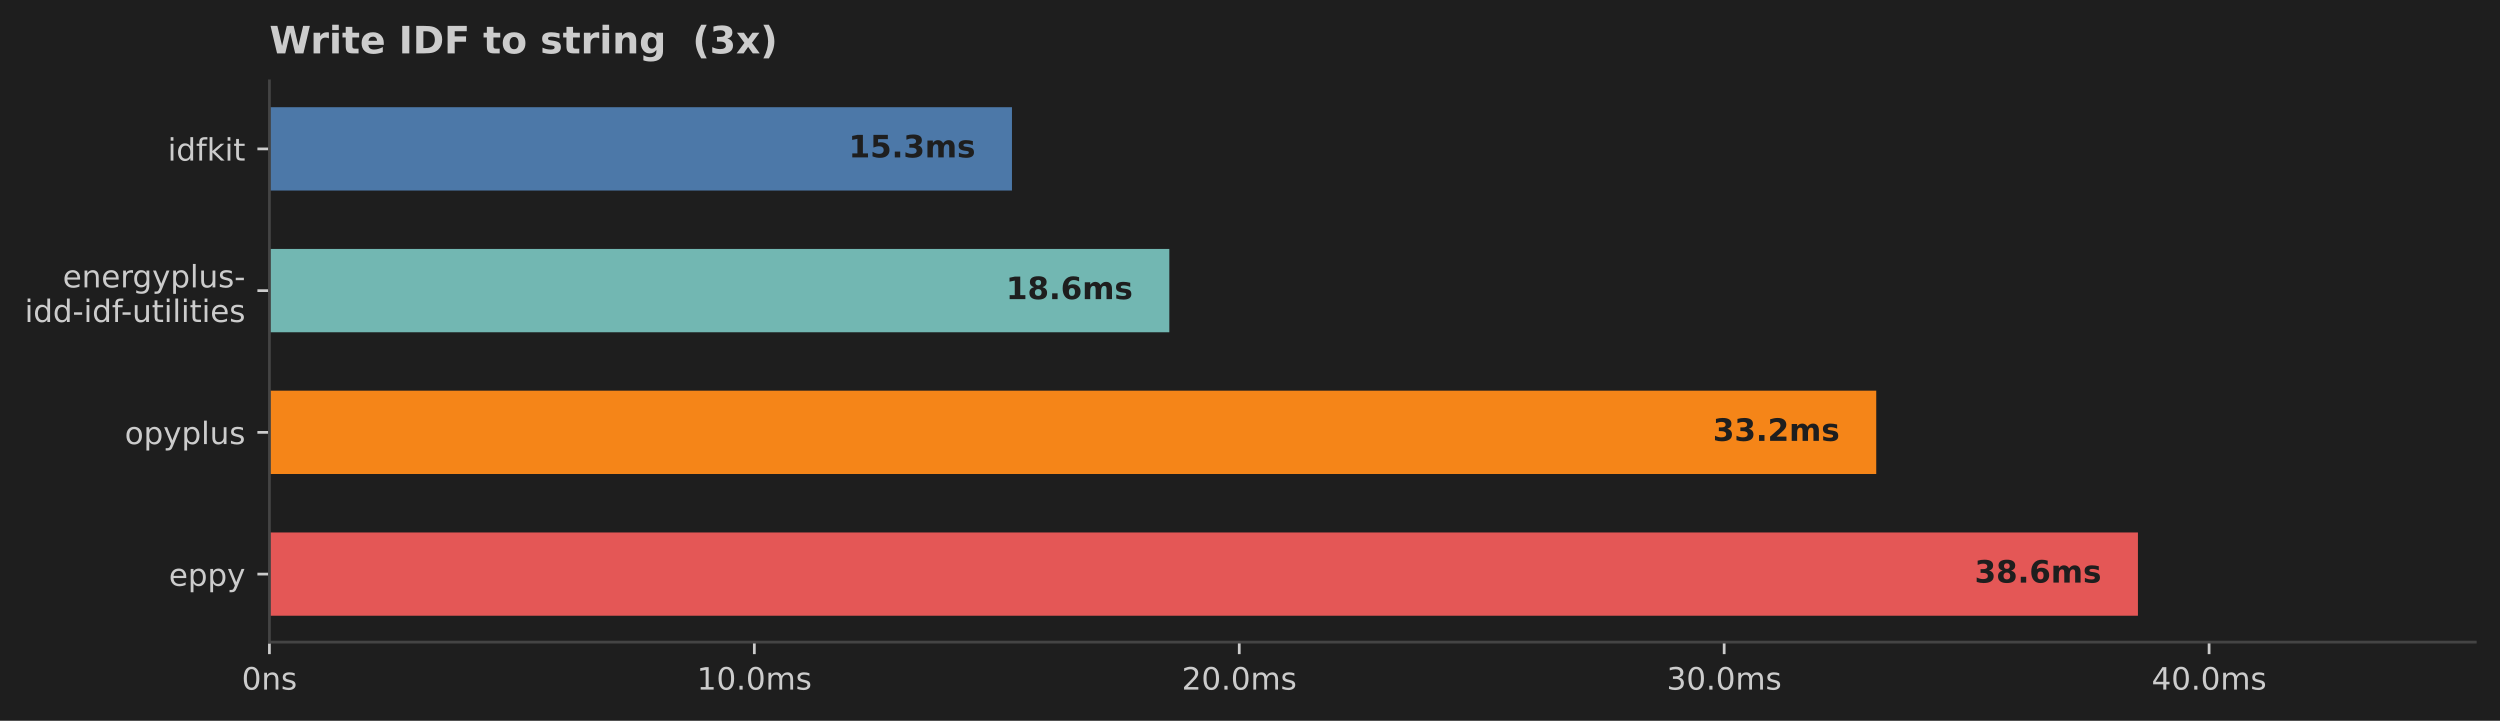
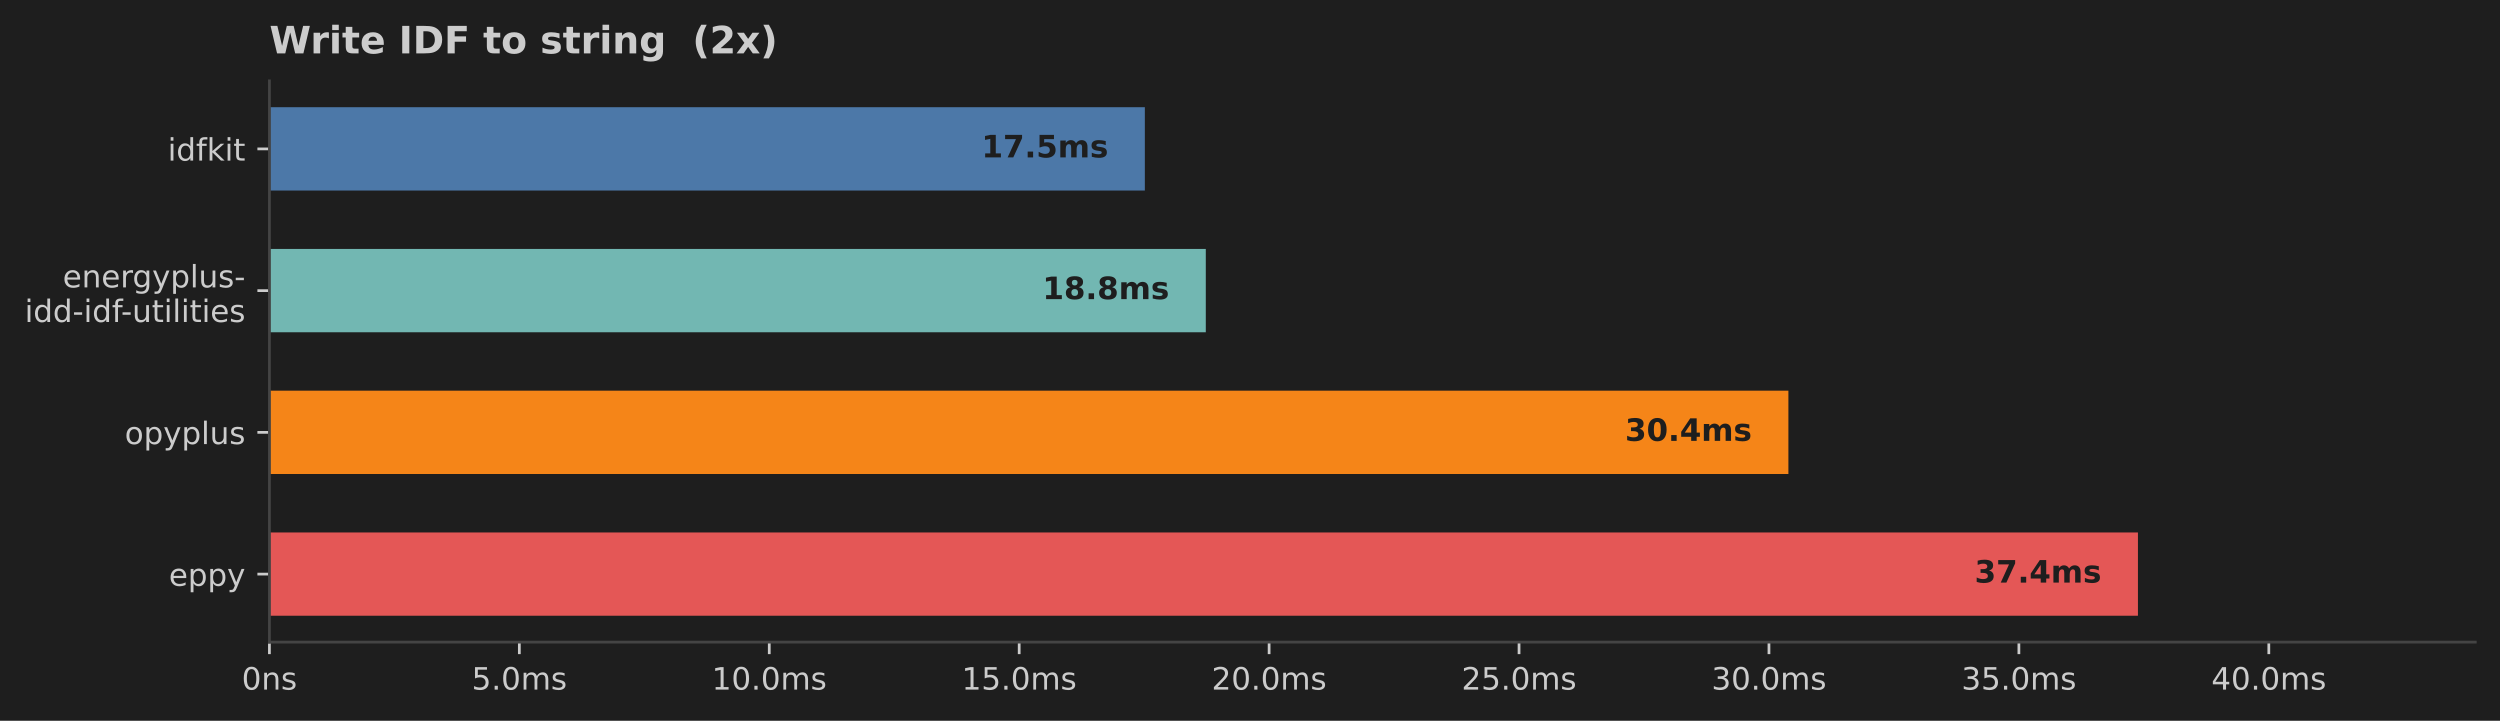
<svg xmlns="http://www.w3.org/2000/svg" xmlns:xlink="http://www.w3.org/1999/xlink" width="728.4pt" height="210pt" viewBox="0 0 728.4 210" version="1.1">
  <defs>
    <style type="text/css">*{stroke-linejoin: round; stroke-linecap: butt}</style>
  </defs>
  <g id="figure_1">
    <g id="patch_1">
      <path d="M 0 210 L 728.4 210 L 728.4 -0 L 0 -0 z " style="fill: #1e1e1e" />
    </g>
    <g id="axes_1">
      <g id="patch_2">
        <path d="M 78.497 187.089 L 721.2 187.089 L 721.2 23.558 L 78.497 23.558 z " style="fill: #1e1e1e" />
      </g>
      <g id="patch_3">
-         <path d="M 78.497 30.992 L 295.096 30.992 L 295.096 55.769 L 78.497 55.769 z " clip-path="url(#pd6a8f31b8f)" style="fill: #4c78a8; stroke: #1e1e1e; stroke-width: 0.5; stroke-linejoin: miter" />
+         <path d="M 78.497 30.992 L 333.814 30.992 L 333.814 55.769 L 78.497 55.769 z " clip-path="url(#p80a63a6aea)" style="fill: #4c78a8; stroke: #1e1e1e; stroke-width: 0.5; stroke-linejoin: miter" />
      </g>
      <g id="patch_4">
-         <path d="M 78.497 72.287 L 340.946 72.287 L 340.946 97.065 L 78.497 97.065 z " clip-path="url(#pd6a8f31b8f)" style="fill: #72b7b2; stroke: #1e1e1e; stroke-width: 0.5; stroke-linejoin: miter" />
+         <path d="M 78.497 72.287 L 351.571 72.287 L 351.571 97.065 L 78.497 97.065 z " clip-path="url(#p80a63a6aea)" style="fill: #72b7b2; stroke: #1e1e1e; stroke-width: 0.5; stroke-linejoin: miter" />
      </g>
      <g id="patch_5">
-         <path d="M 78.497 113.583 L 546.91 113.583 L 546.91 138.36 L 78.497 138.36 z " clip-path="url(#pd6a8f31b8f)" style="fill: #f58518; stroke: #1e1e1e; stroke-width: 0.5; stroke-linejoin: miter" />
+         <path d="M 78.497 113.583 L 521.317 113.583 L 521.317 138.36 L 78.497 138.36 z " clip-path="url(#p80a63a6aea)" style="fill: #f58518; stroke: #1e1e1e; stroke-width: 0.5; stroke-linejoin: miter" />
      </g>
      <g id="patch_6">
-         <path d="M 78.497 154.879 L 623.16 154.879 L 623.16 179.656 L 78.497 179.656 z " clip-path="url(#pd6a8f31b8f)" style="fill: #e45756; stroke: #1e1e1e; stroke-width: 0.5; stroke-linejoin: miter" />
+         <path d="M 78.497 154.879 L 623.16 154.879 L 623.16 179.656 L 78.497 179.656 z " clip-path="url(#p80a63a6aea)" style="fill: #e45756; stroke: #1e1e1e; stroke-width: 0.5; stroke-linejoin: miter" />
      </g>
      <g id="matplotlib.axis_1">
        <g id="xtick_1">
          <g id="line2d_1">
            <defs>
-               <path id="m43269aa6b0" d="M 0 0 L 0 3.5 " style="stroke: #cccccc; stroke-width: 0.8" />
+               <path id="mfe1ffa1cc0" d="M 0 0 L 0 3.5 " style="stroke: #cccccc; stroke-width: 0.8" />
            </defs>
            <g>
-               <use xlink:href="#m43269aa6b0" x="78.497" y="187.089" style="fill: #cccccc; stroke: #cccccc; stroke-width: 0.8" />
+               <use xlink:href="#mfe1ffa1cc0" x="78.497" y="187.089" style="fill: #cccccc; stroke: #cccccc; stroke-width: 0.8" />
            </g>
          </g>
          <g id="text_1">
            <g style="fill: #cccccc" transform="translate(70.43734 200.9278) scale(0.09 -0.09)">
              <defs>
                <path id="DejaVuSans-30" d="M 2034 4250 Q 1547 4250 1301 3770 Q 1056 3291 1056 2328 Q 1056 1369 1301 889 Q 1547 409 2034 409 Q 2525 409 2770 889 Q 3016 1369 3016 2328 Q 3016 3291 2770 3770 Q 2525 4250 2034 4250 z M 2034 4750 Q 2819 4750 3233 4129 Q 3647 3509 3647 2328 Q 3647 1150 3233 529 Q 2819 -91 2034 -91 Q 1250 -91 836 529 Q 422 1150 422 2328 Q 422 3509 836 4129 Q 1250 4750 2034 4750 z " transform="scale(0.015625)" />
                <path id="DejaVuSans-6e" d="M 3513 2113 L 3513 0 L 2938 0 L 2938 2094 Q 2938 2591 2744 2837 Q 2550 3084 2163 3084 Q 1697 3084 1428 2787 Q 1159 2491 1159 1978 L 1159 0 L 581 0 L 581 3500 L 1159 3500 L 1159 2956 Q 1366 3272 1645 3428 Q 1925 3584 2291 3584 Q 2894 3584 3203 3211 Q 3513 2838 3513 2113 z " transform="scale(0.015625)" />
                <path id="DejaVuSans-73" d="M 2834 3397 L 2834 2853 Q 2591 2978 2328 3040 Q 2066 3103 1784 3103 Q 1356 3103 1142 2972 Q 928 2841 928 2578 Q 928 2378 1081 2264 Q 1234 2150 1697 2047 L 1894 2003 Q 2506 1872 2764 1633 Q 3022 1394 3022 966 Q 3022 478 2636 193 Q 2250 -91 1575 -91 Q 1294 -91 989 -36 Q 684 19 347 128 L 347 722 Q 666 556 975 473 Q 1284 391 1588 391 Q 1994 391 2212 530 Q 2431 669 2431 922 Q 2431 1156 2273 1281 Q 2116 1406 1581 1522 L 1381 1569 Q 847 1681 609 1914 Q 372 2147 372 2553 Q 372 3047 722 3315 Q 1072 3584 1716 3584 Q 2034 3584 2315 3537 Q 2597 3491 2834 3397 z " transform="scale(0.015625)" />
              </defs>
              <use xlink:href="#DejaVuSans-30" />
              <use xlink:href="#DejaVuSans-6e" transform="translate(63.62305 0)" />
              <use xlink:href="#DejaVuSans-73" transform="translate(127.002 0)" />
            </g>
          </g>
        </g>
        <g id="xtick_2">
          <g id="line2d_2">
            <g>
-               <use xlink:href="#m43269aa6b0" x="219.783" y="187.089" style="fill: #cccccc; stroke: #cccccc; stroke-width: 0.8" />
+               <use xlink:href="#mfe1ffa1cc0" x="151.315" y="187.089" style="fill: #cccccc; stroke: #cccccc; stroke-width: 0.8" />
            </g>
          </g>
          <g id="text_2">
-             <g style="fill: #cccccc" transform="translate(203.0357 200.9278) scale(0.09 -0.09)">
-               <defs>
-                 <path id="DejaVuSans-31" d="M 794 531 L 1825 531 L 1825 4091 L 703 3866 L 703 4441 L 1819 4666 L 2450 4666 L 2450 531 L 3481 531 L 3481 0 L 794 0 L 794 531 z " transform="scale(0.015625)" />
+             <g style="fill: #cccccc" transform="translate(137.4307 200.9278) scale(0.09 -0.09)">
+               <defs>
+                 <path id="DejaVuSans-35" d="M 691 4666 L 3169 4666 L 3169 4134 L 1269 4134 L 1269 2991 Q 1406 3038 1543 3061 Q 1681 3084 1819 3084 Q 2600 3084 3056 2656 Q 3513 2228 3513 1497 Q 3513 744 3044 326 Q 2575 -91 1722 -91 Q 1428 -91 1123 -41 Q 819 9 494 109 L 494 744 Q 775 591 1075 516 Q 1375 441 1709 441 Q 2250 441 2565 725 Q 2881 1009 2881 1497 Q 2881 1984 2565 2268 Q 2250 2553 1709 2553 Q 1456 2553 1204 2497 Q 953 2441 691 2322 L 691 4666 z " transform="scale(0.015625)" />
                <path id="DejaVuSans-2e" d="M 684 794 L 1344 794 L 1344 0 L 684 0 L 684 794 z " transform="scale(0.015625)" />
                <path id="DejaVuSans-6d" d="M 3328 2828 Q 3544 3216 3844 3400 Q 4144 3584 4550 3584 Q 5097 3584 5394 3201 Q 5691 2819 5691 2113 L 5691 0 L 5113 0 L 5113 2094 Q 5113 2597 4934 2840 Q 4756 3084 4391 3084 Q 3944 3084 3684 2787 Q 3425 2491 3425 1978 L 3425 0 L 2847 0 L 2847 2094 Q 2847 2600 2669 2842 Q 2491 3084 2119 3084 Q 1678 3084 1418 2786 Q 1159 2488 1159 1978 L 1159 0 L 581 0 L 581 3500 L 1159 3500 L 1159 2956 Q 1356 3278 1631 3431 Q 1906 3584 2284 3584 Q 2666 3584 2933 3390 Q 3200 3197 3328 2828 z " transform="scale(0.015625)" />
              </defs>
+               <use xlink:href="#DejaVuSans-35" />
+               <use xlink:href="#DejaVuSans-2e" transform="translate(63.62305 0)" />
+               <use xlink:href="#DejaVuSans-30" transform="translate(95.41016 0)" />
+               <use xlink:href="#DejaVuSans-6d" transform="translate(159.0332 0)" />
+               <use xlink:href="#DejaVuSans-73" transform="translate(256.4453 0)" />
+             </g>
+           </g>
+         </g>
+         <g id="xtick_3">
+           <g id="line2d_3">
+             <g>
+               <use xlink:href="#mfe1ffa1cc0" x="224.133" y="187.089" style="fill: #cccccc; stroke: #cccccc; stroke-width: 0.8" />
+             </g>
+           </g>
+           <g id="text_3">
+             <g style="fill: #cccccc" transform="translate(207.3857 200.9278) scale(0.09 -0.09)">
+               <defs>
+                 <path id="DejaVuSans-31" d="M 794 531 L 1825 531 L 1825 4091 L 703 3866 L 703 4441 L 1819 4666 L 2450 4666 L 2450 531 L 3481 531 L 3481 0 L 794 0 L 794 531 z " transform="scale(0.015625)" />
+               </defs>
              <use xlink:href="#DejaVuSans-31" />
              <use xlink:href="#DejaVuSans-30" transform="translate(63.62305 0)" />
              <use xlink:href="#DejaVuSans-2e" transform="translate(127.2461 0)" />
              <use xlink:href="#DejaVuSans-30" transform="translate(159.0332 0)" />
              <use xlink:href="#DejaVuSans-6d" transform="translate(222.6562 0)" />
              <use xlink:href="#DejaVuSans-73" transform="translate(320.0684 0)" />
            </g>
          </g>
        </g>
-         <g id="xtick_3">
-           <g id="line2d_3">
-             <g>
-               <use xlink:href="#m43269aa6b0" x="361.069" y="187.089" style="fill: #cccccc; stroke: #cccccc; stroke-width: 0.8" />
-             </g>
-           </g>
-           <g id="text_3">
-             <g style="fill: #cccccc" transform="translate(344.3219 200.9278) scale(0.09 -0.09)">
+         <g id="xtick_4">
+           <g id="line2d_4">
+             <g>
+               <use xlink:href="#mfe1ffa1cc0" x="296.951" y="187.089" style="fill: #cccccc; stroke: #cccccc; stroke-width: 0.8" />
+             </g>
+           </g>
+           <g id="text_4">
+             <g style="fill: #cccccc" transform="translate(280.2038 200.9278) scale(0.09 -0.09)">
+               <use xlink:href="#DejaVuSans-31" />
+               <use xlink:href="#DejaVuSans-35" transform="translate(63.62305 0)" />
+               <use xlink:href="#DejaVuSans-2e" transform="translate(127.2461 0)" />
+               <use xlink:href="#DejaVuSans-30" transform="translate(159.0332 0)" />
+               <use xlink:href="#DejaVuSans-6d" transform="translate(222.6562 0)" />
+               <use xlink:href="#DejaVuSans-73" transform="translate(320.0684 0)" />
+             </g>
+           </g>
+         </g>
+         <g id="xtick_5">
+           <g id="line2d_5">
+             <g>
+               <use xlink:href="#mfe1ffa1cc0" x="369.769" y="187.089" style="fill: #cccccc; stroke: #cccccc; stroke-width: 0.8" />
+             </g>
+           </g>
+           <g id="text_5">
+             <g style="fill: #cccccc" transform="translate(353.0219 200.9278) scale(0.09 -0.09)">
              <defs>
                <path id="DejaVuSans-32" d="M 1228 531 L 3431 531 L 3431 0 L 469 0 L 469 531 Q 828 903 1448 1529 Q 2069 2156 2228 2338 Q 2531 2678 2651 2914 Q 2772 3150 2772 3378 Q 2772 3750 2511 3984 Q 2250 4219 1831 4219 Q 1534 4219 1204 4116 Q 875 4013 500 3803 L 500 4441 Q 881 4594 1212 4672 Q 1544 4750 1819 4750 Q 2544 4750 2975 4387 Q 3406 4025 3406 3419 Q 3406 3131 3298 2873 Q 3191 2616 2906 2266 Q 2828 2175 2409 1742 Q 1991 1309 1228 531 z " transform="scale(0.015625)" />
              </defs>
              <use xlink:href="#DejaVuSans-32" />
              <use xlink:href="#DejaVuSans-30" transform="translate(63.62305 0)" />
              <use xlink:href="#DejaVuSans-2e" transform="translate(127.2461 0)" />
              <use xlink:href="#DejaVuSans-30" transform="translate(159.0332 0)" />
              <use xlink:href="#DejaVuSans-6d" transform="translate(222.6562 0)" />
              <use xlink:href="#DejaVuSans-73" transform="translate(320.0684 0)" />
            </g>
          </g>
        </g>
-         <g id="xtick_4">
-           <g id="line2d_4">
-             <g>
-               <use xlink:href="#m43269aa6b0" x="502.355" y="187.089" style="fill: #cccccc; stroke: #cccccc; stroke-width: 0.8" />
-             </g>
-           </g>
-           <g id="text_4">
-             <g style="fill: #cccccc" transform="translate(485.6081 200.9278) scale(0.09 -0.09)">
+         <g id="xtick_6">
+           <g id="line2d_6">
+             <g>
+               <use xlink:href="#mfe1ffa1cc0" x="442.587" y="187.089" style="fill: #cccccc; stroke: #cccccc; stroke-width: 0.8" />
+             </g>
+           </g>
+           <g id="text_6">
+             <g style="fill: #cccccc" transform="translate(425.84 200.9278) scale(0.09 -0.09)">
+               <use xlink:href="#DejaVuSans-32" />
+               <use xlink:href="#DejaVuSans-35" transform="translate(63.62305 0)" />
+               <use xlink:href="#DejaVuSans-2e" transform="translate(127.2461 0)" />
+               <use xlink:href="#DejaVuSans-30" transform="translate(159.0332 0)" />
+               <use xlink:href="#DejaVuSans-6d" transform="translate(222.6562 0)" />
+               <use xlink:href="#DejaVuSans-73" transform="translate(320.0684 0)" />
+             </g>
+           </g>
+         </g>
+         <g id="xtick_7">
+           <g id="line2d_7">
+             <g>
+               <use xlink:href="#mfe1ffa1cc0" x="515.405" y="187.089" style="fill: #cccccc; stroke: #cccccc; stroke-width: 0.8" />
+             </g>
+           </g>
+           <g id="text_7">
+             <g style="fill: #cccccc" transform="translate(498.6581 200.9278) scale(0.09 -0.09)">
              <defs>
                <path id="DejaVuSans-33" d="M 2597 2516 Q 3050 2419 3304 2112 Q 3559 1806 3559 1356 Q 3559 666 3084 287 Q 2609 -91 1734 -91 Q 1441 -91 1130 -33 Q 819 25 488 141 L 488 750 Q 750 597 1062 519 Q 1375 441 1716 441 Q 2309 441 2620 675 Q 2931 909 2931 1356 Q 2931 1769 2642 2001 Q 2353 2234 1838 2234 L 1294 2234 L 1294 2753 L 1863 2753 Q 2328 2753 2575 2939 Q 2822 3125 2822 3475 Q 2822 3834 2567 4026 Q 2313 4219 1838 4219 Q 1578 4219 1281 4162 Q 984 4106 628 3988 L 628 4550 Q 988 4650 1302 4700 Q 1616 4750 1894 4750 Q 2613 4750 3031 4423 Q 3450 4097 3450 3541 Q 3450 3153 3228 2886 Q 3006 2619 2597 2516 z " transform="scale(0.015625)" />
              </defs>
              <use xlink:href="#DejaVuSans-33" />
              <use xlink:href="#DejaVuSans-30" transform="translate(63.62305 0)" />
              <use xlink:href="#DejaVuSans-2e" transform="translate(127.2461 0)" />
              <use xlink:href="#DejaVuSans-30" transform="translate(159.0332 0)" />
              <use xlink:href="#DejaVuSans-6d" transform="translate(222.6562 0)" />
              <use xlink:href="#DejaVuSans-73" transform="translate(320.0684 0)" />
            </g>
          </g>
        </g>
-         <g id="xtick_5">
-           <g id="line2d_5">
-             <g>
-               <use xlink:href="#m43269aa6b0" x="643.641" y="187.089" style="fill: #cccccc; stroke: #cccccc; stroke-width: 0.8" />
-             </g>
-           </g>
-           <g id="text_5">
-             <g style="fill: #cccccc" transform="translate(626.8943 200.9278) scale(0.09 -0.09)">
+         <g id="xtick_8">
+           <g id="line2d_8">
+             <g>
+               <use xlink:href="#mfe1ffa1cc0" x="588.223" y="187.089" style="fill: #cccccc; stroke: #cccccc; stroke-width: 0.8" />
+             </g>
+           </g>
+           <g id="text_8">
+             <g style="fill: #cccccc" transform="translate(571.4761 200.9278) scale(0.09 -0.09)">
+               <use xlink:href="#DejaVuSans-33" />
+               <use xlink:href="#DejaVuSans-35" transform="translate(63.62305 0)" />
+               <use xlink:href="#DejaVuSans-2e" transform="translate(127.2461 0)" />
+               <use xlink:href="#DejaVuSans-30" transform="translate(159.0332 0)" />
+               <use xlink:href="#DejaVuSans-6d" transform="translate(222.6562 0)" />
+               <use xlink:href="#DejaVuSans-73" transform="translate(320.0684 0)" />
+             </g>
+           </g>
+         </g>
+         <g id="xtick_9">
+           <g id="line2d_9">
+             <g>
+               <use xlink:href="#mfe1ffa1cc0" x="661.041" y="187.089" style="fill: #cccccc; stroke: #cccccc; stroke-width: 0.8" />
+             </g>
+           </g>
+           <g id="text_9">
+             <g style="fill: #cccccc" transform="translate(644.2942 200.9278) scale(0.09 -0.09)">
              <defs>
                <path id="DejaVuSans-34" d="M 2419 4116 L 825 1625 L 2419 1625 L 2419 4116 z M 2253 4666 L 3047 4666 L 3047 1625 L 3713 1625 L 3713 1100 L 3047 1100 L 3047 0 L 2419 0 L 2419 1100 L 313 1100 L 313 1709 L 2253 4666 z " transform="scale(0.015625)" />
              </defs>
              <use xlink:href="#DejaVuSans-34" />
              <use xlink:href="#DejaVuSans-30" transform="translate(63.62305 0)" />
              <use xlink:href="#DejaVuSans-2e" transform="translate(127.2461 0)" />
              <use xlink:href="#DejaVuSans-30" transform="translate(159.0332 0)" />
              <use xlink:href="#DejaVuSans-6d" transform="translate(222.6562 0)" />
              <use xlink:href="#DejaVuSans-73" transform="translate(320.0684 0)" />
            </g>
          </g>
        </g>
      </g>
      <g id="matplotlib.axis_2">
        <g id="ytick_1">
-           <g id="line2d_6">
+           <g id="line2d_10">
            <defs>
-               <path id="m146dd51138" d="M 0 0 L -3.5 0 " style="stroke: #cccccc; stroke-width: 0.8" />
+               <path id="m58fc501273" d="M 0 0 L -3.5 0 " style="stroke: #cccccc; stroke-width: 0.8" />
            </defs>
            <g>
-               <use xlink:href="#m146dd51138" x="78.497" y="43.38" style="fill: #cccccc; stroke: #cccccc; stroke-width: 0.8" />
-             </g>
-           </g>
-           <g id="text_6">
+               <use xlink:href="#m58fc501273" x="78.497" y="43.38" style="fill: #cccccc; stroke: #cccccc; stroke-width: 0.8" />
+             </g>
+           </g>
+           <g id="text_10">
            <g style="fill: #cccccc" transform="translate(48.87422 46.79951) scale(0.09 -0.09)">
              <defs>
                <path id="DejaVuSans-69" d="M 603 3500 L 1178 3500 L 1178 0 L 603 0 L 603 3500 z M 603 4863 L 1178 4863 L 1178 4134 L 603 4134 L 603 4863 z " transform="scale(0.015625)" />
                <path id="DejaVuSans-64" d="M 2906 2969 L 2906 4863 L 3481 4863 L 3481 0 L 2906 0 L 2906 525 Q 2725 213 2448 61 Q 2172 -91 1784 -91 Q 1150 -91 751 415 Q 353 922 353 1747 Q 353 2572 751 3078 Q 1150 3584 1784 3584 Q 2172 3584 2448 3432 Q 2725 3281 2906 2969 z M 947 1747 Q 947 1113 1208 752 Q 1469 391 1925 391 Q 2381 391 2643 752 Q 2906 1113 2906 1747 Q 2906 2381 2643 2742 Q 2381 3103 1925 3103 Q 1469 3103 1208 2742 Q 947 2381 947 1747 z " transform="scale(0.015625)" />
                <path id="DejaVuSans-66" d="M 2375 4863 L 2375 4384 L 1825 4384 Q 1516 4384 1395 4259 Q 1275 4134 1275 3809 L 1275 3500 L 2222 3500 L 2222 3053 L 1275 3053 L 1275 0 L 697 0 L 697 3053 L 147 3053 L 147 3500 L 697 3500 L 697 3744 Q 697 4328 969 4595 Q 1241 4863 1831 4863 L 2375 4863 z " transform="scale(0.015625)" />
                <path id="DejaVuSans-6b" d="M 581 4863 L 1159 4863 L 1159 1991 L 2875 3500 L 3609 3500 L 1753 1863 L 3688 0 L 2938 0 L 1159 1709 L 1159 0 L 581 0 L 581 4863 z " transform="scale(0.015625)" />
                <path id="DejaVuSans-74" d="M 1172 4494 L 1172 3500 L 2356 3500 L 2356 3053 L 1172 3053 L 1172 1153 Q 1172 725 1289 603 Q 1406 481 1766 481 L 2356 481 L 2356 0 L 1766 0 Q 1100 0 847 248 Q 594 497 594 1153 L 594 3053 L 172 3053 L 172 3500 L 594 3500 L 594 4494 L 1172 4494 z " transform="scale(0.015625)" />
              </defs>
              <use xlink:href="#DejaVuSans-69" />
              <use xlink:href="#DejaVuSans-64" transform="translate(27.7832 0)" />
              <use xlink:href="#DejaVuSans-66" transform="translate(91.25977 0)" />
              <use xlink:href="#DejaVuSans-6b" transform="translate(126.4648 0)" />
              <use xlink:href="#DejaVuSans-69" transform="translate(184.375 0)" />
              <use xlink:href="#DejaVuSans-74" transform="translate(212.1582 0)" />
            </g>
          </g>
        </g>
        <g id="ytick_2">
-           <g id="line2d_7">
-             <g>
-               <use xlink:href="#m146dd51138" x="78.497" y="84.676" style="fill: #cccccc; stroke: #cccccc; stroke-width: 0.8" />
-             </g>
-           </g>
-           <g id="text_7">
+           <g id="line2d_11">
+             <g>
+               <use xlink:href="#m58fc501273" x="78.497" y="84.676" style="fill: #cccccc; stroke: #cccccc; stroke-width: 0.8" />
+             </g>
+           </g>
+           <g id="text_11">
            <g style="fill: #cccccc" transform="translate(18.28125 83.74004) scale(0.09 -0.09)">
              <defs>
                <path id="DejaVuSans-65" d="M 3597 1894 L 3597 1613 L 953 1613 Q 991 1019 1311 708 Q 1631 397 2203 397 Q 2534 397 2845 478 Q 3156 559 3463 722 L 3463 178 Q 3153 47 2828 -22 Q 2503 -91 2169 -91 Q 1331 -91 842 396 Q 353 884 353 1716 Q 353 2575 817 3079 Q 1281 3584 2069 3584 Q 2775 3584 3186 3129 Q 3597 2675 3597 1894 z M 3022 2063 Q 3016 2534 2758 2815 Q 2500 3097 2075 3097 Q 1594 3097 1305 2825 Q 1016 2553 972 2059 L 3022 2063 z " transform="scale(0.015625)" />
                <path id="DejaVuSans-72" d="M 2631 2963 Q 2534 3019 2420 3045 Q 2306 3072 2169 3072 Q 1681 3072 1420 2755 Q 1159 2438 1159 1844 L 1159 0 L 581 0 L 581 3500 L 1159 3500 L 1159 2956 Q 1341 3275 1631 3429 Q 1922 3584 2338 3584 Q 2397 3584 2469 3576 Q 2541 3569 2628 3553 L 2631 2963 z " transform="scale(0.015625)" />
                <path id="DejaVuSans-67" d="M 2906 1791 Q 2906 2416 2648 2759 Q 2391 3103 1925 3103 Q 1463 3103 1205 2759 Q 947 2416 947 1791 Q 947 1169 1205 825 Q 1463 481 1925 481 Q 2391 481 2648 825 Q 2906 1169 2906 1791 z M 3481 434 Q 3481 -459 3084 -895 Q 2688 -1331 1869 -1331 Q 1566 -1331 1297 -1286 Q 1028 -1241 775 -1147 L 775 -588 Q 1028 -725 1275 -790 Q 1522 -856 1778 -856 Q 2344 -856 2625 -561 Q 2906 -266 2906 331 L 2906 616 Q 2728 306 2450 153 Q 2172 0 1784 0 Q 1141 0 747 490 Q 353 981 353 1791 Q 353 2603 747 3093 Q 1141 3584 1784 3584 Q 2172 3584 2450 3431 Q 2728 3278 2906 2969 L 2906 3500 L 3481 3500 L 3481 434 z " transform="scale(0.015625)" />
                <path id="DejaVuSans-79" d="M 2059 -325 Q 1816 -950 1584 -1140 Q 1353 -1331 966 -1331 L 506 -1331 L 506 -850 L 844 -850 Q 1081 -850 1212 -737 Q 1344 -625 1503 -206 L 1606 56 L 191 3500 L 800 3500 L 1894 763 L 2988 3500 L 3597 3500 L 2059 -325 z " transform="scale(0.015625)" />
                <path id="DejaVuSans-70" d="M 1159 525 L 1159 -1331 L 581 -1331 L 581 3500 L 1159 3500 L 1159 2969 Q 1341 3281 1617 3432 Q 1894 3584 2278 3584 Q 2916 3584 3314 3078 Q 3713 2572 3713 1747 Q 3713 922 3314 415 Q 2916 -91 2278 -91 Q 1894 -91 1617 61 Q 1341 213 1159 525 z M 3116 1747 Q 3116 2381 2855 2742 Q 2594 3103 2138 3103 Q 1681 3103 1420 2742 Q 1159 2381 1159 1747 Q 1159 1113 1420 752 Q 1681 391 2138 391 Q 2594 391 2855 752 Q 3116 1113 3116 1747 z " transform="scale(0.015625)" />
                <path id="DejaVuSans-6c" d="M 603 4863 L 1178 4863 L 1178 0 L 603 0 L 603 4863 z " transform="scale(0.015625)" />
                <path id="DejaVuSans-75" d="M 544 1381 L 544 3500 L 1119 3500 L 1119 1403 Q 1119 906 1312 657 Q 1506 409 1894 409 Q 2359 409 2629 706 Q 2900 1003 2900 1516 L 2900 3500 L 3475 3500 L 3475 0 L 2900 0 L 2900 538 Q 2691 219 2414 64 Q 2138 -91 1772 -91 Q 1169 -91 856 284 Q 544 659 544 1381 z M 1991 3584 L 1991 3584 z " transform="scale(0.015625)" />
                <path id="DejaVuSans-2d" d="M 313 2009 L 1997 2009 L 1997 1497 L 313 1497 L 313 2009 z " transform="scale(0.015625)" />
              </defs>
              <use xlink:href="#DejaVuSans-65" />
              <use xlink:href="#DejaVuSans-6e" transform="translate(61.52344 0)" />
              <use xlink:href="#DejaVuSans-65" transform="translate(124.9023 0)" />
              <use xlink:href="#DejaVuSans-72" transform="translate(186.4258 0)" />
              <use xlink:href="#DejaVuSans-67" transform="translate(225.7891 0)" />
              <use xlink:href="#DejaVuSans-79" transform="translate(289.2656 0)" />
              <use xlink:href="#DejaVuSans-70" transform="translate(348.4453 0)" />
              <use xlink:href="#DejaVuSans-6c" transform="translate(411.9219 0)" />
              <use xlink:href="#DejaVuSans-75" transform="translate(439.7051 0)" />
              <use xlink:href="#DejaVuSans-73" transform="translate(503.084 0)" />
              <use xlink:href="#DejaVuSans-2d" transform="translate(555.1836 0)" />
            </g>
            <g style="fill: #cccccc" transform="translate(7.2 93.81807) scale(0.09 -0.09)">
              <use xlink:href="#DejaVuSans-69" />
              <use xlink:href="#DejaVuSans-64" transform="translate(27.7832 0)" />
              <use xlink:href="#DejaVuSans-64" transform="translate(91.25977 0)" />
              <use xlink:href="#DejaVuSans-2d" transform="translate(154.7363 0)" />
              <use xlink:href="#DejaVuSans-69" transform="translate(190.8203 0)" />
              <use xlink:href="#DejaVuSans-64" transform="translate(218.6035 0)" />
              <use xlink:href="#DejaVuSans-66" transform="translate(282.0801 0)" />
              <use xlink:href="#DejaVuSans-2d" transform="translate(311.7852 0)" />
              <use xlink:href="#DejaVuSans-75" transform="translate(347.8691 0)" />
              <use xlink:href="#DejaVuSans-74" transform="translate(411.248 0)" />
              <use xlink:href="#DejaVuSans-69" transform="translate(450.457 0)" />
              <use xlink:href="#DejaVuSans-6c" transform="translate(478.2402 0)" />
              <use xlink:href="#DejaVuSans-69" transform="translate(506.0234 0)" />
              <use xlink:href="#DejaVuSans-74" transform="translate(533.8066 0)" />
              <use xlink:href="#DejaVuSans-69" transform="translate(573.0156 0)" />
              <use xlink:href="#DejaVuSans-65" transform="translate(600.7988 0)" />
              <use xlink:href="#DejaVuSans-73" transform="translate(662.3223 0)" />
            </g>
          </g>
        </g>
        <g id="ytick_3">
-           <g id="line2d_8">
-             <g>
-               <use xlink:href="#m146dd51138" x="78.497" y="125.972" style="fill: #cccccc; stroke: #cccccc; stroke-width: 0.8" />
-             </g>
-           </g>
-           <g id="text_8">
+           <g id="line2d_12">
+             <g>
+               <use xlink:href="#m58fc501273" x="78.497" y="125.972" style="fill: #cccccc; stroke: #cccccc; stroke-width: 0.8" />
+             </g>
+           </g>
+           <g id="text_12">
            <g style="fill: #cccccc" transform="translate(36.34313 129.3909) scale(0.09 -0.09)">
              <defs>
                <path id="DejaVuSans-6f" d="M 1959 3097 Q 1497 3097 1228 2736 Q 959 2375 959 1747 Q 959 1119 1226 758 Q 1494 397 1959 397 Q 2419 397 2687 759 Q 2956 1122 2956 1747 Q 2956 2369 2687 2733 Q 2419 3097 1959 3097 z M 1959 3584 Q 2709 3584 3137 3096 Q 3566 2609 3566 1747 Q 3566 888 3137 398 Q 2709 -91 1959 -91 Q 1206 -91 779 398 Q 353 888 353 1747 Q 353 2609 779 3096 Q 1206 3584 1959 3584 z " transform="scale(0.015625)" />
              </defs>
              <use xlink:href="#DejaVuSans-6f" />
              <use xlink:href="#DejaVuSans-70" transform="translate(61.18164 0)" />
              <use xlink:href="#DejaVuSans-79" transform="translate(124.6582 0)" />
              <use xlink:href="#DejaVuSans-70" transform="translate(183.8379 0)" />
              <use xlink:href="#DejaVuSans-6c" transform="translate(247.3145 0)" />
              <use xlink:href="#DejaVuSans-75" transform="translate(275.0977 0)" />
              <use xlink:href="#DejaVuSans-73" transform="translate(338.4766 0)" />
            </g>
          </g>
        </g>
        <g id="ytick_4">
-           <g id="line2d_9">
-             <g>
-               <use xlink:href="#m146dd51138" x="78.497" y="167.267" style="fill: #cccccc; stroke: #cccccc; stroke-width: 0.8" />
-             </g>
-           </g>
-           <g id="text_9">
+           <g id="line2d_13">
+             <g>
+               <use xlink:href="#m58fc501273" x="78.497" y="167.267" style="fill: #cccccc; stroke: #cccccc; stroke-width: 0.8" />
+             </g>
+           </g>
+           <g id="text_13">
            <g style="fill: #cccccc" transform="translate(49.20469 170.6866) scale(0.09 -0.09)">
              <use xlink:href="#DejaVuSans-65" />
              <use xlink:href="#DejaVuSans-70" transform="translate(61.52344 0)" />
              <use xlink:href="#DejaVuSans-70" transform="translate(125 0)" />
              <use xlink:href="#DejaVuSans-79" transform="translate(188.4766 0)" />
            </g>
          </g>
        </g>
      </g>
      <g id="patch_7">
        <path d="M 78.497 187.089 L 78.497 23.558 " style="fill: none; stroke: #444444; stroke-width: 0.8; stroke-linejoin: miter; stroke-linecap: square" />
      </g>
      <g id="patch_8">
        <path d="M 78.497 187.089 L 721.2 187.089 " style="fill: none; stroke: #444444; stroke-width: 0.8; stroke-linejoin: miter; stroke-linecap: square" />
      </g>
-       <g id="text_10">
-         <g style="fill: #1e1e1e" transform="translate(247.2633 45.86365) scale(0.09 -0.09)">
+       <g id="text_14">
+         <g style="fill: #1e1e1e" transform="translate(285.9817 45.86365) scale(0.09 -0.09)">
          <defs>
            <path id="DejaVuSans-Bold-31" d="M 750 831 L 1813 831 L 1813 3847 L 722 3622 L 722 4441 L 1806 4666 L 2950 4666 L 2950 831 L 4013 831 L 4013 0 L 750 0 L 750 831 z " transform="scale(0.015625)" />
+             <path id="DejaVuSans-Bold-37" d="M 428 4666 L 3944 4666 L 3944 3988 L 2125 0 L 953 0 L 2675 3781 L 428 3781 L 428 4666 z " transform="scale(0.015625)" />
+             <path id="DejaVuSans-Bold-2e" d="M 653 1209 L 1778 1209 L 1778 0 L 653 0 L 653 1209 z " transform="scale(0.015625)" />
            <path id="DejaVuSans-Bold-35" d="M 678 4666 L 3669 4666 L 3669 3781 L 1638 3781 L 1638 3059 Q 1775 3097 1914 3117 Q 2053 3138 2203 3138 Q 3056 3138 3531 2711 Q 4006 2284 4006 1522 Q 4006 766 3489 337 Q 2972 -91 2053 -91 Q 1656 -91 1267 -14 Q 878 63 494 219 L 494 1166 Q 875 947 1217 837 Q 1559 728 1863 728 Q 2300 728 2551 942 Q 2803 1156 2803 1522 Q 2803 1891 2551 2103 Q 2300 2316 1863 2316 Q 1603 2316 1309 2248 Q 1016 2181 678 2041 L 678 4666 z " transform="scale(0.015625)" />
-             <path id="DejaVuSans-Bold-2e" d="M 653 1209 L 1778 1209 L 1778 0 L 653 0 L 653 1209 z " transform="scale(0.015625)" />
-             <path id="DejaVuSans-Bold-33" d="M 2981 2516 Q 3453 2394 3698 2092 Q 3944 1791 3944 1325 Q 3944 631 3412 270 Q 2881 -91 1863 -91 Q 1503 -91 1142 -33 Q 781 25 428 141 L 428 1069 Q 766 900 1098 814 Q 1431 728 1753 728 Q 2231 728 2486 893 Q 2741 1059 2741 1369 Q 2741 1688 2480 1852 Q 2219 2016 1709 2016 L 1228 2016 L 1228 2791 L 1734 2791 Q 2188 2791 2409 2933 Q 2631 3075 2631 3366 Q 2631 3634 2415 3781 Q 2200 3928 1806 3928 Q 1516 3928 1219 3862 Q 922 3797 628 3669 L 628 4550 Q 984 4650 1334 4700 Q 1684 4750 2022 4750 Q 2931 4750 3382 4451 Q 3834 4153 3834 3553 Q 3834 3144 3618 2883 Q 3403 2622 2981 2516 z " transform="scale(0.015625)" />
            <path id="DejaVuSans-Bold-6d" d="M 3781 2919 Q 3994 3244 4286 3414 Q 4578 3584 4928 3584 Q 5531 3584 5847 3212 Q 6163 2841 6163 2131 L 6163 0 L 5038 0 L 5038 1825 Q 5041 1866 5042 1909 Q 5044 1953 5044 2034 Q 5044 2406 4934 2573 Q 4825 2741 4581 2741 Q 4263 2741 4089 2478 Q 3916 2216 3909 1719 L 3909 0 L 2784 0 L 2784 1825 Q 2784 2406 2684 2573 Q 2584 2741 2328 2741 Q 2006 2741 1831 2477 Q 1656 2213 1656 1722 L 1656 0 L 531 0 L 531 3500 L 1656 3500 L 1656 2988 Q 1863 3284 2130 3434 Q 2397 3584 2719 3584 Q 3081 3584 3359 3409 Q 3638 3234 3781 2919 z " transform="scale(0.015625)" />
            <path id="DejaVuSans-Bold-73" d="M 3272 3391 L 3272 2541 Q 2913 2691 2578 2766 Q 2244 2841 1947 2841 Q 1628 2841 1473 2761 Q 1319 2681 1319 2516 Q 1319 2381 1436 2309 Q 1553 2238 1856 2203 L 2053 2175 Q 2913 2066 3209 1816 Q 3506 1566 3506 1031 Q 3506 472 3093 190 Q 2681 -91 1863 -91 Q 1516 -91 1145 -36 Q 775 19 384 128 L 384 978 Q 719 816 1070 734 Q 1422 653 1784 653 Q 2113 653 2278 743 Q 2444 834 2444 1013 Q 2444 1163 2330 1236 Q 2216 1309 1875 1350 L 1678 1375 Q 931 1469 631 1722 Q 331 1975 331 2491 Q 331 3047 712 3315 Q 1094 3584 1881 3584 Q 2191 3584 2531 3537 Q 2872 3491 3272 3391 z " transform="scale(0.015625)" />
          </defs>
          <use xlink:href="#DejaVuSans-Bold-31" />
-           <use xlink:href="#DejaVuSans-Bold-35" transform="translate(69.58008 0)" />
+           <use xlink:href="#DejaVuSans-Bold-37" transform="translate(69.58008 0)" />
          <use xlink:href="#DejaVuSans-Bold-2e" transform="translate(139.1602 0)" />
-           <use xlink:href="#DejaVuSans-Bold-33" transform="translate(177.1484 0)" />
+           <use xlink:href="#DejaVuSans-Bold-35" transform="translate(177.1484 0)" />
          <use xlink:href="#DejaVuSans-Bold-6d" transform="translate(246.7285 0)" />
          <use xlink:href="#DejaVuSans-Bold-73" transform="translate(350.9277 0)" />
        </g>
      </g>
-       <g id="text_11">
-         <g style="fill: #1e1e1e" transform="translate(293.113 87.15934) scale(0.09 -0.09)">
+       <g id="text_15">
+         <g style="fill: #1e1e1e" transform="translate(303.7384 87.15934) scale(0.09 -0.09)">
          <defs>
            <path id="DejaVuSans-Bold-38" d="M 2228 2088 Q 1891 2088 1709 1903 Q 1528 1719 1528 1375 Q 1528 1031 1709 848 Q 1891 666 2228 666 Q 2563 666 2741 848 Q 2919 1031 2919 1375 Q 2919 1722 2741 1905 Q 2563 2088 2228 2088 z M 1350 2484 Q 925 2613 709 2878 Q 494 3144 494 3541 Q 494 4131 934 4440 Q 1375 4750 2228 4750 Q 3075 4750 3515 4442 Q 3956 4134 3956 3541 Q 3956 3144 3739 2878 Q 3522 2613 3097 2484 Q 3572 2353 3814 2058 Q 4056 1763 4056 1313 Q 4056 619 3595 264 Q 3134 -91 2228 -91 Q 1319 -91 855 264 Q 391 619 391 1313 Q 391 1763 633 2058 Q 875 2353 1350 2484 z M 1631 3419 Q 1631 3141 1786 2991 Q 1941 2841 2228 2841 Q 2509 2841 2662 2991 Q 2816 3141 2816 3419 Q 2816 3697 2662 3845 Q 2509 3994 2228 3994 Q 1941 3994 1786 3844 Q 1631 3694 1631 3419 z " transform="scale(0.015625)" />
-             <path id="DejaVuSans-Bold-36" d="M 2316 2303 Q 2000 2303 1842 2098 Q 1684 1894 1684 1484 Q 1684 1075 1842 870 Q 2000 666 2316 666 Q 2634 666 2792 870 Q 2950 1075 2950 1484 Q 2950 1894 2792 2098 Q 2634 2303 2316 2303 z M 3803 4544 L 3803 3681 Q 3506 3822 3243 3889 Q 2981 3956 2731 3956 Q 2194 3956 1894 3657 Q 1594 3359 1544 2772 Q 1750 2925 1990 3001 Q 2231 3078 2516 3078 Q 3231 3078 3670 2659 Q 4109 2241 4109 1563 Q 4109 813 3618 361 Q 3128 -91 2303 -91 Q 1394 -91 895 523 Q 397 1138 397 2266 Q 397 3422 980 4083 Q 1563 4744 2578 4744 Q 2900 4744 3203 4694 Q 3506 4644 3803 4544 z " transform="scale(0.015625)" />
          </defs>
          <use xlink:href="#DejaVuSans-Bold-31" />
          <use xlink:href="#DejaVuSans-Bold-38" transform="translate(69.58008 0)" />
          <use xlink:href="#DejaVuSans-Bold-2e" transform="translate(139.1602 0)" />
-           <use xlink:href="#DejaVuSans-Bold-36" transform="translate(177.1484 0)" />
+           <use xlink:href="#DejaVuSans-Bold-38" transform="translate(177.1484 0)" />
          <use xlink:href="#DejaVuSans-Bold-6d" transform="translate(246.7285 0)" />
          <use xlink:href="#DejaVuSans-Bold-73" transform="translate(350.9277 0)" />
        </g>
      </g>
-       <g id="text_12">
-         <g style="fill: #1e1e1e" transform="translate(499.0771 128.455) scale(0.09 -0.09)">
+       <g id="text_16">
+         <g style="fill: #1e1e1e" transform="translate(473.4847 128.455) scale(0.09 -0.09)">
          <defs>
-             <path id="DejaVuSans-Bold-32" d="M 1844 884 L 3897 884 L 3897 0 L 506 0 L 506 884 L 2209 2388 Q 2438 2594 2547 2791 Q 2656 2988 2656 3200 Q 2656 3528 2436 3728 Q 2216 3928 1850 3928 Q 1569 3928 1234 3808 Q 900 3688 519 3450 L 519 4475 Q 925 4609 1322 4679 Q 1719 4750 2100 4750 Q 2938 4750 3402 4381 Q 3866 4013 3866 3353 Q 3866 2972 3669 2642 Q 3472 2313 2841 1759 L 1844 884 z " transform="scale(0.015625)" />
+             <path id="DejaVuSans-Bold-33" d="M 2981 2516 Q 3453 2394 3698 2092 Q 3944 1791 3944 1325 Q 3944 631 3412 270 Q 2881 -91 1863 -91 Q 1503 -91 1142 -33 Q 781 25 428 141 L 428 1069 Q 766 900 1098 814 Q 1431 728 1753 728 Q 2231 728 2486 893 Q 2741 1059 2741 1369 Q 2741 1688 2480 1852 Q 2219 2016 1709 2016 L 1228 2016 L 1228 2791 L 1734 2791 Q 2188 2791 2409 2933 Q 2631 3075 2631 3366 Q 2631 3634 2415 3781 Q 2200 3928 1806 3928 Q 1516 3928 1219 3862 Q 922 3797 628 3669 L 628 4550 Q 984 4650 1334 4700 Q 1684 4750 2022 4750 Q 2931 4750 3382 4451 Q 3834 4153 3834 3553 Q 3834 3144 3618 2883 Q 3403 2622 2981 2516 z " transform="scale(0.015625)" />
+             <path id="DejaVuSans-Bold-30" d="M 2944 2338 Q 2944 3213 2780 3570 Q 2616 3928 2228 3928 Q 1841 3928 1675 3570 Q 1509 3213 1509 2338 Q 1509 1453 1675 1090 Q 1841 728 2228 728 Q 2613 728 2778 1090 Q 2944 1453 2944 2338 z M 4147 2328 Q 4147 1169 3647 539 Q 3147 -91 2228 -91 Q 1306 -91 806 539 Q 306 1169 306 2328 Q 306 3491 806 4120 Q 1306 4750 2228 4750 Q 3147 4750 3647 4120 Q 4147 3491 4147 2328 z " transform="scale(0.015625)" />
+             <path id="DejaVuSans-Bold-34" d="M 2356 3675 L 1038 1722 L 2356 1722 L 2356 3675 z M 2156 4666 L 3494 4666 L 3494 1722 L 4159 1722 L 4159 850 L 3494 850 L 3494 0 L 2356 0 L 2356 850 L 288 850 L 288 1881 L 2156 4666 z " transform="scale(0.015625)" />
          </defs>
          <use xlink:href="#DejaVuSans-Bold-33" />
-           <use xlink:href="#DejaVuSans-Bold-33" transform="translate(69.58008 0)" />
+           <use xlink:href="#DejaVuSans-Bold-30" transform="translate(69.58008 0)" />
          <use xlink:href="#DejaVuSans-Bold-2e" transform="translate(139.1602 0)" />
-           <use xlink:href="#DejaVuSans-Bold-32" transform="translate(177.1484 0)" />
+           <use xlink:href="#DejaVuSans-Bold-34" transform="translate(177.1484 0)" />
          <use xlink:href="#DejaVuSans-Bold-6d" transform="translate(246.7285 0)" />
          <use xlink:href="#DejaVuSans-Bold-73" transform="translate(350.9277 0)" />
        </g>
      </g>
-       <g id="text_13">
+       <g id="text_17">
        <g style="fill: #1e1e1e" transform="translate(575.3274 169.7507) scale(0.09 -0.09)">
          <use xlink:href="#DejaVuSans-Bold-33" />
-           <use xlink:href="#DejaVuSans-Bold-38" transform="translate(69.58008 0)" />
+           <use xlink:href="#DejaVuSans-Bold-37" transform="translate(69.58008 0)" />
          <use xlink:href="#DejaVuSans-Bold-2e" transform="translate(139.1602 0)" />
-           <use xlink:href="#DejaVuSans-Bold-36" transform="translate(177.1484 0)" />
+           <use xlink:href="#DejaVuSans-Bold-34" transform="translate(177.1484 0)" />
          <use xlink:href="#DejaVuSans-Bold-6d" transform="translate(246.7285 0)" />
          <use xlink:href="#DejaVuSans-Bold-73" transform="translate(350.9277 0)" />
        </g>
      </g>
-       <g id="text_14">
+       <g id="text_18">
        <g style="fill: #cccccc" transform="translate(78.49656 15.55828) scale(0.11 -0.11)">
          <defs>
            <path id="DejaVuSans-Bold-57" d="M 191 4666 L 1344 4666 L 2150 1275 L 2950 4666 L 4109 4666 L 4909 1275 L 5716 4666 L 6859 4666 L 5759 0 L 4372 0 L 3525 3547 L 2688 0 L 1300 0 L 191 4666 z " transform="scale(0.015625)" />
            <path id="DejaVuSans-Bold-72" d="M 3138 2547 Q 2991 2616 2845 2648 Q 2700 2681 2553 2681 Q 2122 2681 1889 2404 Q 1656 2128 1656 1613 L 1656 0 L 538 0 L 538 3500 L 1656 3500 L 1656 2925 Q 1872 3269 2151 3426 Q 2431 3584 2822 3584 Q 2878 3584 2943 3579 Q 3009 3575 3134 3559 L 3138 2547 z " transform="scale(0.015625)" />
            <path id="DejaVuSans-Bold-69" d="M 538 3500 L 1656 3500 L 1656 0 L 538 0 L 538 3500 z M 538 4863 L 1656 4863 L 1656 3950 L 538 3950 L 538 4863 z " transform="scale(0.015625)" />
            <path id="DejaVuSans-Bold-74" d="M 1759 4494 L 1759 3500 L 2913 3500 L 2913 2700 L 1759 2700 L 1759 1216 Q 1759 972 1856 886 Q 1953 800 2241 800 L 2816 800 L 2816 0 L 1856 0 Q 1194 0 917 276 Q 641 553 641 1216 L 641 2700 L 84 2700 L 84 3500 L 641 3500 L 641 4494 L 1759 4494 z " transform="scale(0.015625)" />
            <path id="DejaVuSans-Bold-65" d="M 4031 1759 L 4031 1441 L 1416 1441 Q 1456 1047 1700 850 Q 1944 653 2381 653 Q 2734 653 3104 758 Q 3475 863 3866 1075 L 3866 213 Q 3469 63 3072 -14 Q 2675 -91 2278 -91 Q 1328 -91 801 392 Q 275 875 275 1747 Q 275 2603 792 3093 Q 1309 3584 2216 3584 Q 3041 3584 3536 3087 Q 4031 2591 4031 1759 z M 2881 2131 Q 2881 2450 2695 2645 Q 2509 2841 2209 2841 Q 1884 2841 1681 2658 Q 1478 2475 1428 2131 L 2881 2131 z " transform="scale(0.015625)" />
            <path id="DejaVuSans-Bold-20" transform="scale(0.015625)" />
            <path id="DejaVuSans-Bold-49" d="M 588 4666 L 1791 4666 L 1791 0 L 588 0 L 588 4666 z " transform="scale(0.015625)" />
            <path id="DejaVuSans-Bold-44" d="M 1791 3756 L 1791 909 L 2222 909 Q 2959 909 3348 1275 Q 3738 1641 3738 2338 Q 3738 3031 3350 3393 Q 2963 3756 2222 3756 L 1791 3756 z M 588 4666 L 1856 4666 Q 2919 4666 3439 4514 Q 3959 4363 4331 4000 Q 4659 3684 4818 3271 Q 4978 2859 4978 2338 Q 4978 1809 4818 1395 Q 4659 981 4331 666 Q 3956 303 3431 151 Q 2906 0 1856 0 L 588 0 L 588 4666 z " transform="scale(0.015625)" />
            <path id="DejaVuSans-Bold-46" d="M 588 4666 L 3834 4666 L 3834 3756 L 1791 3756 L 1791 2888 L 3713 2888 L 3713 1978 L 1791 1978 L 1791 0 L 588 0 L 588 4666 z " transform="scale(0.015625)" />
            <path id="DejaVuSans-Bold-6f" d="M 2203 2784 Q 1831 2784 1636 2517 Q 1441 2250 1441 1747 Q 1441 1244 1636 976 Q 1831 709 2203 709 Q 2569 709 2762 976 Q 2956 1244 2956 1747 Q 2956 2250 2762 2517 Q 2569 2784 2203 2784 z M 2203 3584 Q 3106 3584 3614 3096 Q 4122 2609 4122 1747 Q 4122 884 3614 396 Q 3106 -91 2203 -91 Q 1297 -91 786 396 Q 275 884 275 1747 Q 275 2609 786 3096 Q 1297 3584 2203 3584 z " transform="scale(0.015625)" />
            <path id="DejaVuSans-Bold-6e" d="M 4056 2131 L 4056 0 L 2931 0 L 2931 347 L 2931 1631 Q 2931 2084 2911 2256 Q 2891 2428 2841 2509 Q 2775 2619 2662 2680 Q 2550 2741 2406 2741 Q 2056 2741 1856 2470 Q 1656 2200 1656 1722 L 1656 0 L 538 0 L 538 3500 L 1656 3500 L 1656 2988 Q 1909 3294 2193 3439 Q 2478 3584 2822 3584 Q 3428 3584 3742 3212 Q 4056 2841 4056 2131 z " transform="scale(0.015625)" />
            <path id="DejaVuSans-Bold-67" d="M 2919 594 Q 2688 288 2409 144 Q 2131 0 1766 0 Q 1125 0 706 504 Q 288 1009 288 1791 Q 288 2575 706 3076 Q 1125 3578 1766 3578 Q 2131 3578 2409 3434 Q 2688 3291 2919 2981 L 2919 3500 L 4044 3500 L 4044 353 Q 4044 -491 3511 -936 Q 2978 -1381 1966 -1381 Q 1638 -1381 1331 -1331 Q 1025 -1281 716 -1178 L 716 -306 Q 1009 -475 1290 -558 Q 1572 -641 1856 -641 Q 2406 -641 2662 -400 Q 2919 -159 2919 353 L 2919 594 z M 2181 2772 Q 1834 2772 1640 2515 Q 1447 2259 1447 1791 Q 1447 1309 1634 1061 Q 1822 813 2181 813 Q 2531 813 2725 1069 Q 2919 1325 2919 1791 Q 2919 2259 2725 2515 Q 2531 2772 2181 2772 z " transform="scale(0.015625)" />
            <path id="DejaVuSans-Bold-28" d="M 2413 -844 L 1484 -844 Q 1006 -72 778 623 Q 550 1319 550 2003 Q 550 2688 779 3389 Q 1009 4091 1484 4856 L 2413 4856 Q 2013 4116 1813 3408 Q 1613 2700 1613 2009 Q 1613 1319 1811 609 Q 2009 -100 2413 -844 z " transform="scale(0.015625)" />
+             <path id="DejaVuSans-Bold-32" d="M 1844 884 L 3897 884 L 3897 0 L 506 0 L 506 884 L 2209 2388 Q 2438 2594 2547 2791 Q 2656 2988 2656 3200 Q 2656 3528 2436 3728 Q 2216 3928 1850 3928 Q 1569 3928 1234 3808 Q 900 3688 519 3450 L 519 4475 Q 925 4609 1322 4679 Q 1719 4750 2100 4750 Q 2938 4750 3402 4381 Q 3866 4013 3866 3353 Q 3866 2972 3669 2642 Q 3472 2313 2841 1759 L 1844 884 z " transform="scale(0.015625)" />
            <path id="DejaVuSans-Bold-78" d="M 1422 1791 L 159 3500 L 1344 3500 L 2059 2463 L 2784 3500 L 3969 3500 L 2706 1797 L 4031 0 L 2847 0 L 2059 1106 L 1281 0 L 97 0 L 1422 1791 z " transform="scale(0.015625)" />
            <path id="DejaVuSans-Bold-29" d="M 513 -844 Q 913 -100 1113 609 Q 1313 1319 1313 2009 Q 1313 2700 1113 3408 Q 913 4116 513 4856 L 1441 4856 Q 1916 4091 2145 3389 Q 2375 2688 2375 2003 Q 2375 1319 2147 623 Q 1919 -72 1441 -844 L 513 -844 z " transform="scale(0.015625)" />
          </defs>
          <use xlink:href="#DejaVuSans-Bold-57" />
          <use xlink:href="#DejaVuSans-Bold-72" transform="translate(108.5527 0)" />
          <use xlink:href="#DejaVuSans-Bold-69" transform="translate(157.8691 0)" />
          <use xlink:href="#DejaVuSans-Bold-74" transform="translate(192.1465 0)" />
          <use xlink:href="#DejaVuSans-Bold-65" transform="translate(239.9492 0)" />
          <use xlink:href="#DejaVuSans-Bold-20" transform="translate(307.7715 0)" />
          <use xlink:href="#DejaVuSans-Bold-49" transform="translate(342.5859 0)" />
          <use xlink:href="#DejaVuSans-Bold-44" transform="translate(379.793 0)" />
          <use xlink:href="#DejaVuSans-Bold-46" transform="translate(462.8008 0)" />
          <use xlink:href="#DejaVuSans-Bold-20" transform="translate(531.1113 0)" />
          <use xlink:href="#DejaVuSans-Bold-74" transform="translate(565.9258 0)" />
          <use xlink:href="#DejaVuSans-Bold-6f" transform="translate(613.7285 0)" />
          <use xlink:href="#DejaVuSans-Bold-20" transform="translate(682.4297 0)" />
          <use xlink:href="#DejaVuSans-Bold-73" transform="translate(717.2441 0)" />
          <use xlink:href="#DejaVuSans-Bold-74" transform="translate(776.7656 0)" />
          <use xlink:href="#DejaVuSans-Bold-72" transform="translate(824.5684 0)" />
          <use xlink:href="#DejaVuSans-Bold-69" transform="translate(873.8848 0)" />
          <use xlink:href="#DejaVuSans-Bold-6e" transform="translate(908.1621 0)" />
          <use xlink:href="#DejaVuSans-Bold-67" transform="translate(979.3535 0)" />
          <use xlink:href="#DejaVuSans-Bold-20" transform="translate(1050.936 0)" />
          <use xlink:href="#DejaVuSans-Bold-20" transform="translate(1085.75 0)" />
          <use xlink:href="#DejaVuSans-Bold-28" transform="translate(1120.564 0)" />
-           <use xlink:href="#DejaVuSans-Bold-33" transform="translate(1166.268 0)" />
+           <use xlink:href="#DejaVuSans-Bold-32" transform="translate(1166.268 0)" />
          <use xlink:href="#DejaVuSans-Bold-78" transform="translate(1235.848 0)" />
          <use xlink:href="#DejaVuSans-Bold-29" transform="translate(1300.35 0)" />
        </g>
      </g>
    </g>
  </g>
  <defs>
-     <clipPath id="pd6a8f31b8f">
+     <clipPath id="p80a63a6aea">
      <rect x="78.497" y="23.558" width="642.703" height="163.531" />
    </clipPath>
  </defs>
</svg>
